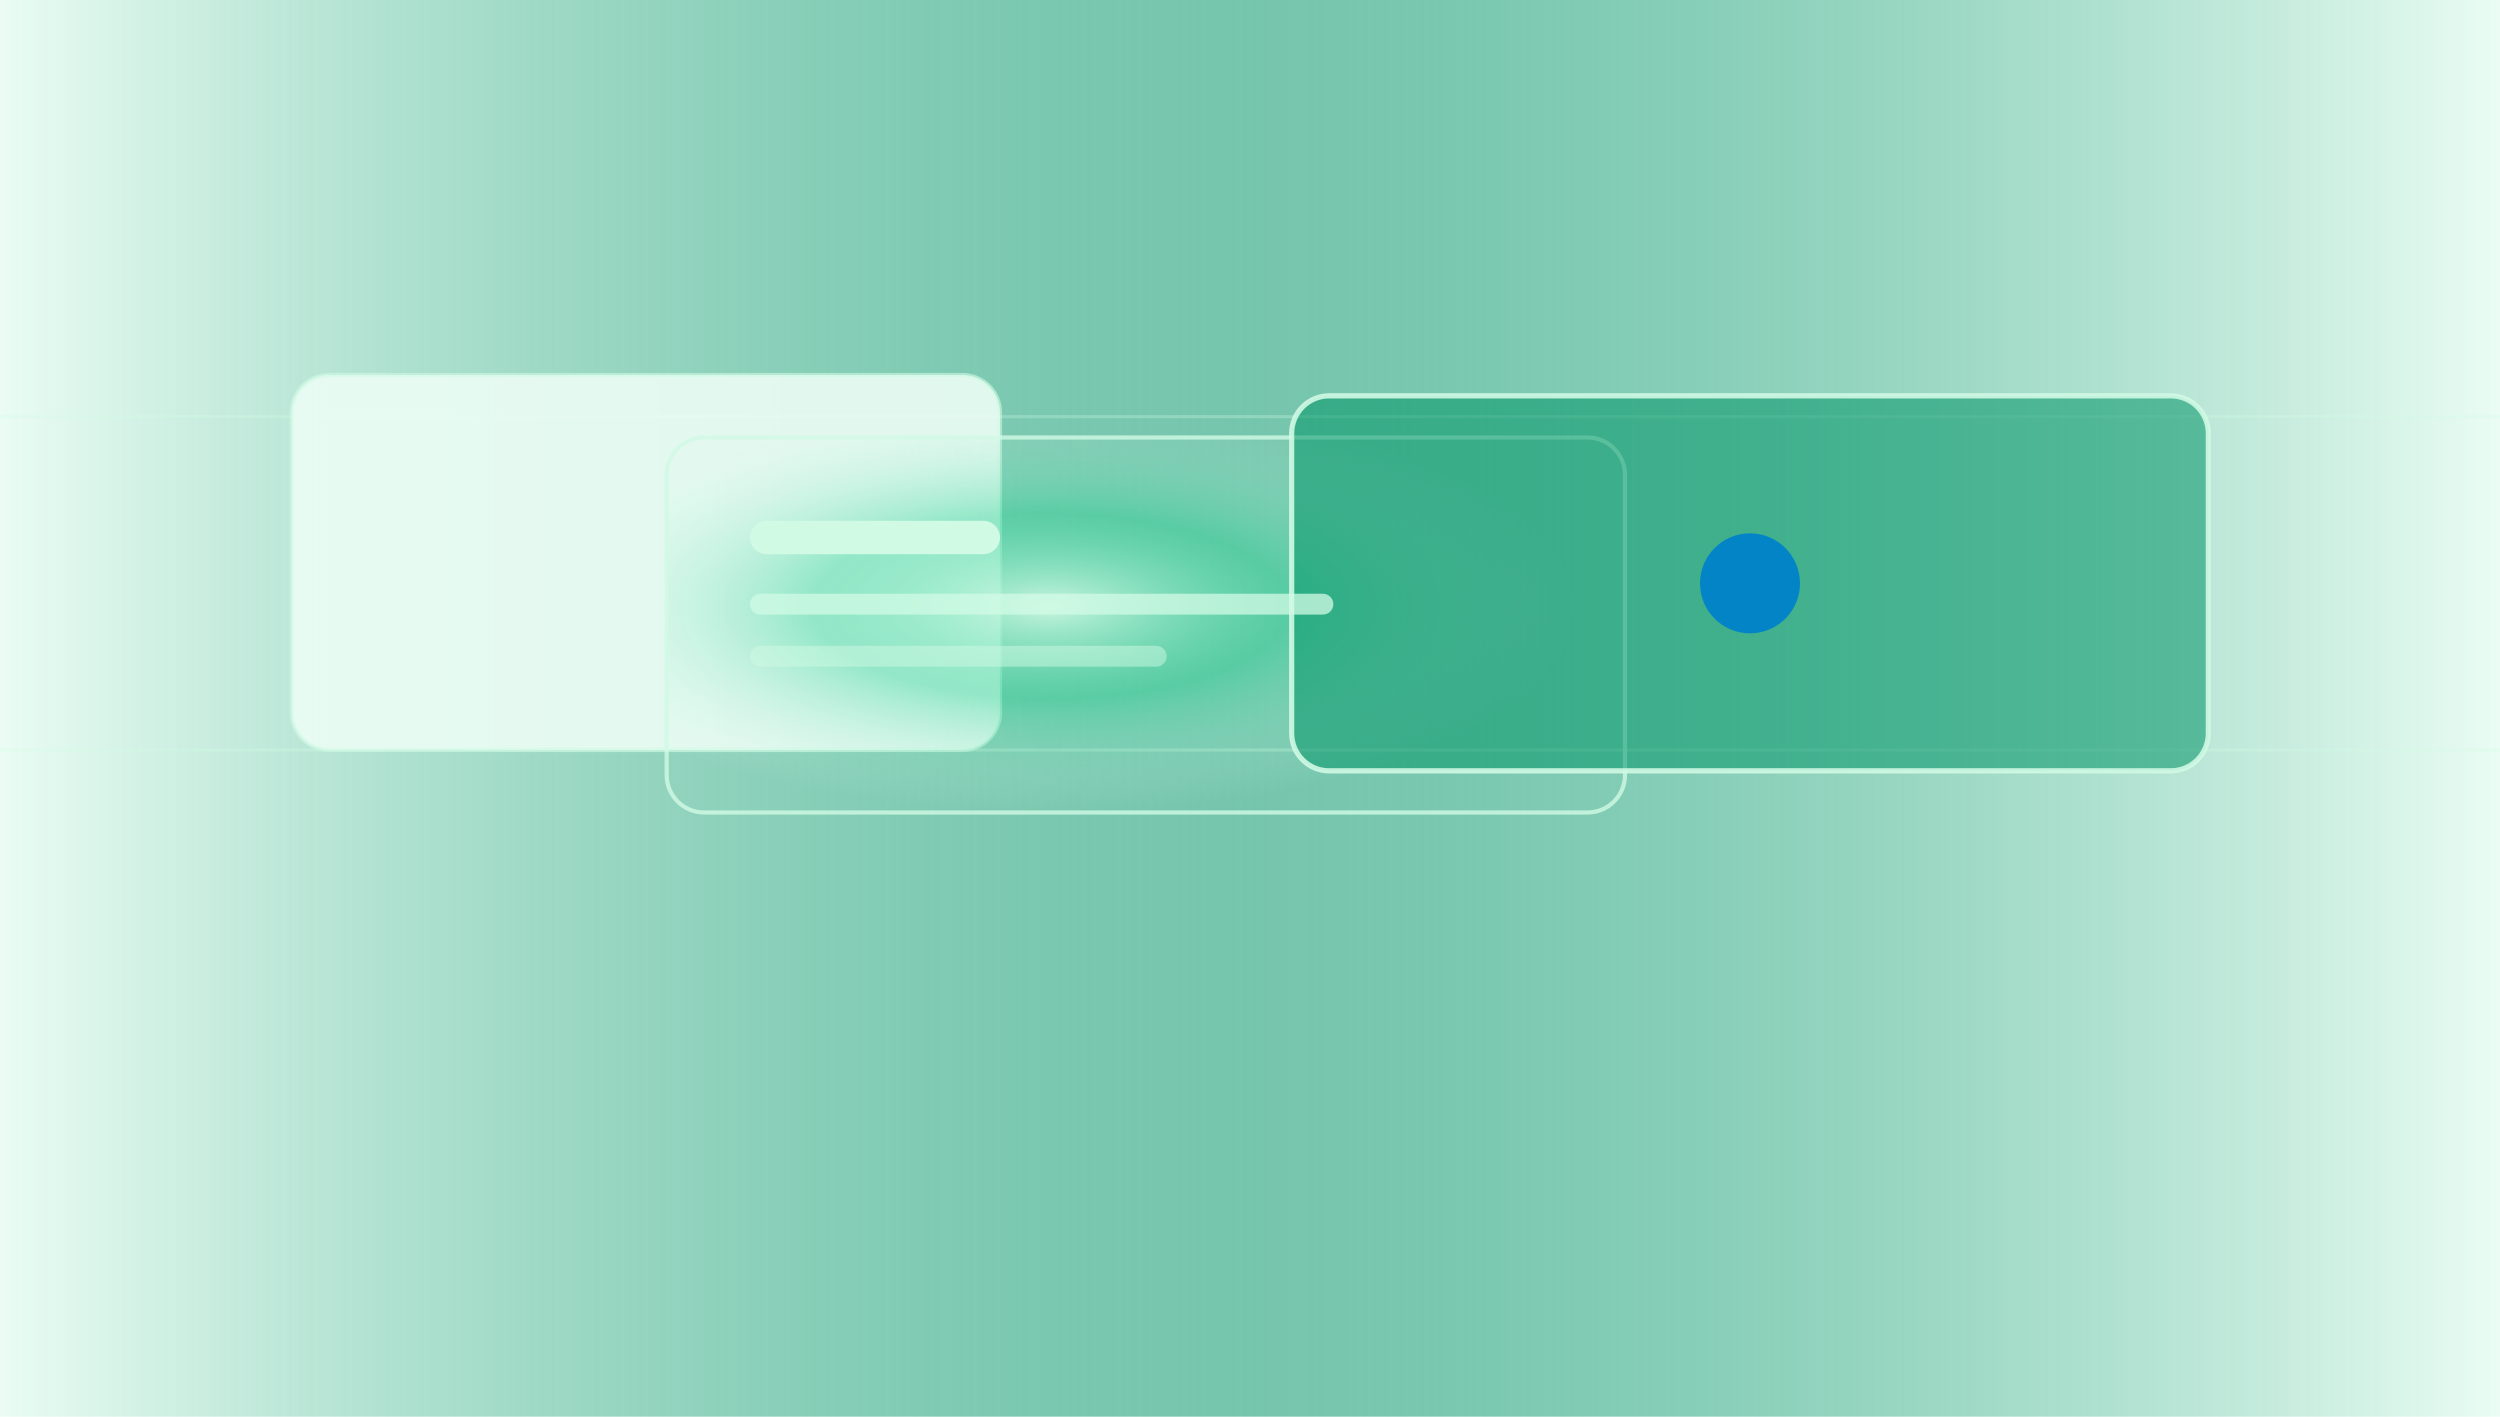
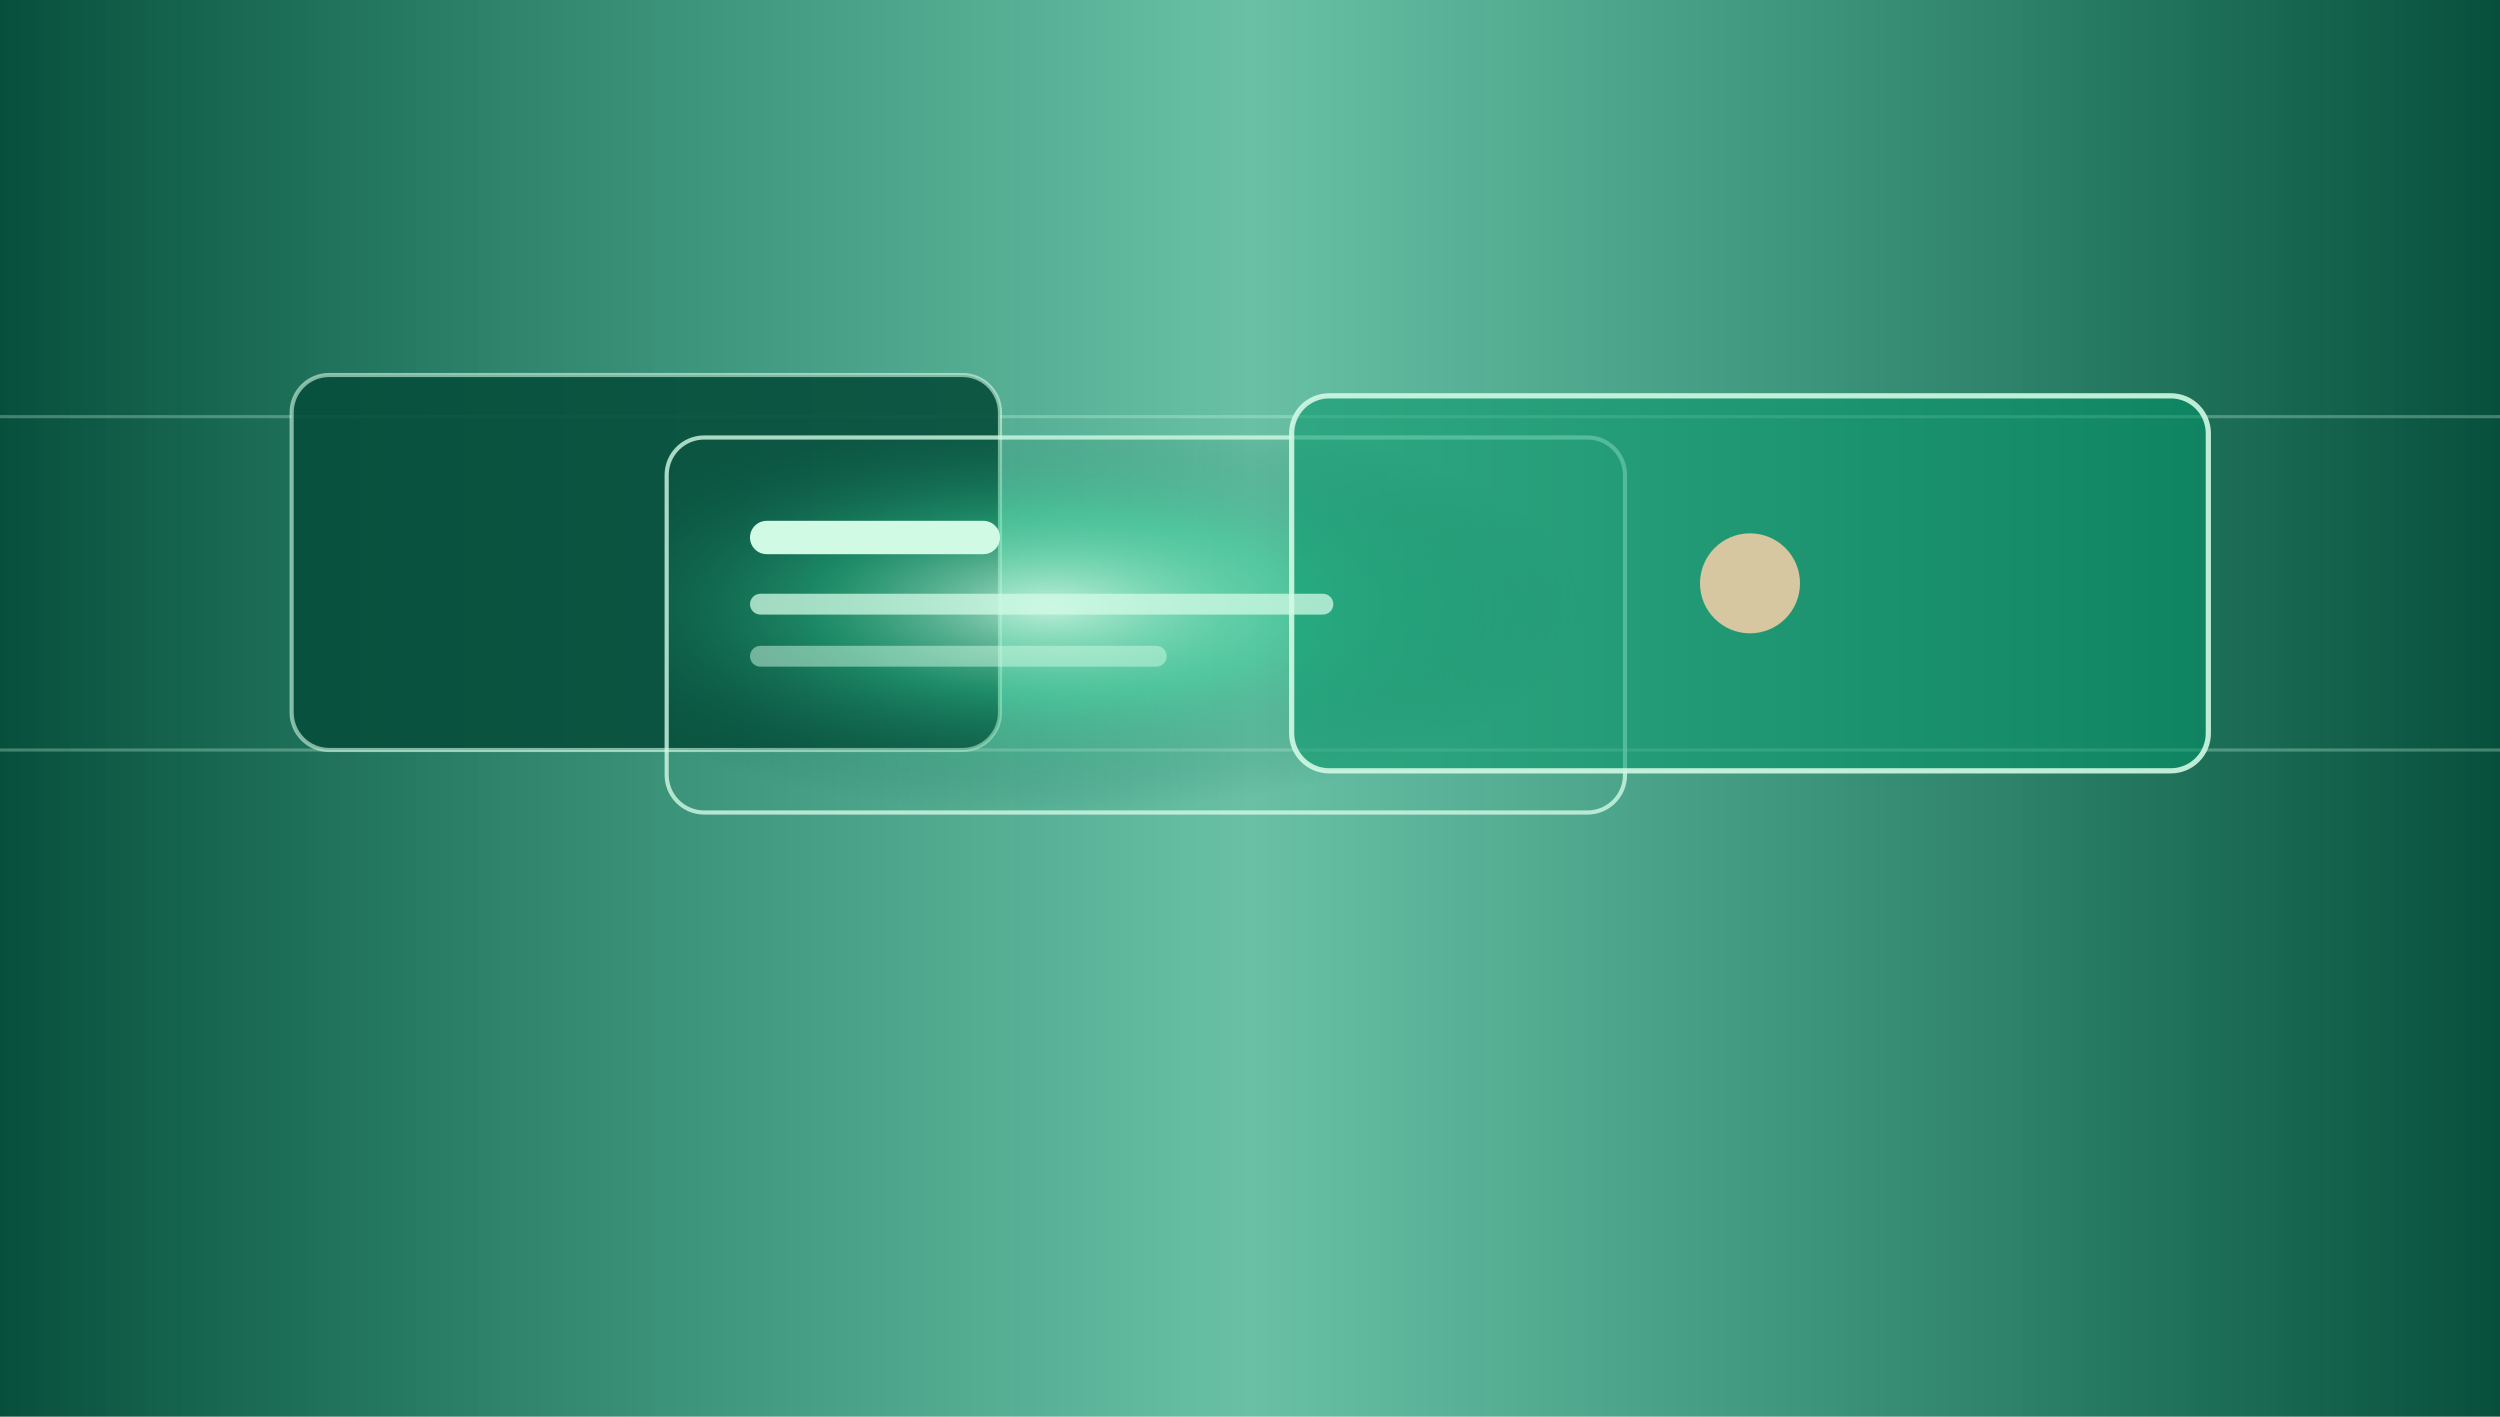
<svg xmlns="http://www.w3.org/2000/svg" viewBox="0 0 1200 680" preserveAspectRatio="xMidYMid slice" width="100%" height="100%">
  <defs>
    <linearGradient id="grad_resource_1" x1="0%" y1="0%" x2="100%" y2="0%">
-       <stop offset="0%" stop-color="#ECFDF5" />
-       <stop offset="50%" stop-color="#059669" stop-opacity="0.55" />
-       <stop offset="100%" stop-color="#ECFDF5" />
+       <stop offset="0%" stop-color="#064E3B" />
+       <stop offset="50%" stop-color="#059669" stop-opacity="0.6" />
+       <stop offset="100%" stop-color="#064E3B" />
    </linearGradient>
    <radialGradient id="glow_resource_1" cx="40%" cy="45%" r="55%">
-       <stop offset="0%" stop-color="#D1FAE5" stop-opacity="0.9" />
-       <stop offset="45%" stop-color="#34D399" stop-opacity="0.45" />
-       <stop offset="100%" stop-color="#ECFDF5" stop-opacity="0" />
+       <stop offset="0%" stop-color="#D1FAE5" stop-opacity="0.85" />
+       <stop offset="45%" stop-color="#34D399" stop-opacity="0.4" />
+       <stop offset="100%" stop-color="#064E3B" stop-opacity="0" />
    </radialGradient>
  </defs>
  <rect width="1200" height="680" fill="url(#grad_resource_1)" />
  <line x1="0" y1="200" x2="1200" y2="200" stroke="#D1FAE5" stroke-width="1.5" stroke-opacity="0.3" />
  <line x1="0" y1="360" x2="1200" y2="360" stroke="#D1FAE5" stroke-width="1.5" stroke-opacity="0.3" />
-   <rect x="140" y="180" width="340" height="180" rx="18" fill="#ECFDF5" fill-opacity="0.9" stroke="#D1FAE5" stroke-width="2" stroke-opacity="0.6" />
+   <rect x="140" y="180" width="340" height="180" rx="18" fill="#064E3B" fill-opacity="0.9" stroke="#D1FAE5" stroke-width="2" stroke-opacity="0.6" />
  <rect x="320" y="210" width="460" height="180" rx="18" fill="url(#glow_resource_1)" stroke="#D1FAE5" stroke-width="2" stroke-opacity="0.8" />
  <rect x="620" y="190" width="440" height="180" rx="18" fill="#059669" fill-opacity="0.55" stroke="#D1FAE5" stroke-width="2.5" stroke-opacity="0.9" />
  <rect x="360" y="250" width="120" height="16" rx="8" fill="#D1FAE5" />
  <rect x="360" y="285" width="280" height="10" rx="5" fill="#D1FAE5" fill-opacity="0.75" />
  <rect x="360" y="310" width="200" height="10" rx="5" fill="#D1FAE5" fill-opacity="0.5" />
-   <circle cx="840" cy="280" r="24" fill="#0284C7" />
+   <circle cx="840" cy="280" r="24" fill="#D6C7A1" />
</svg>
